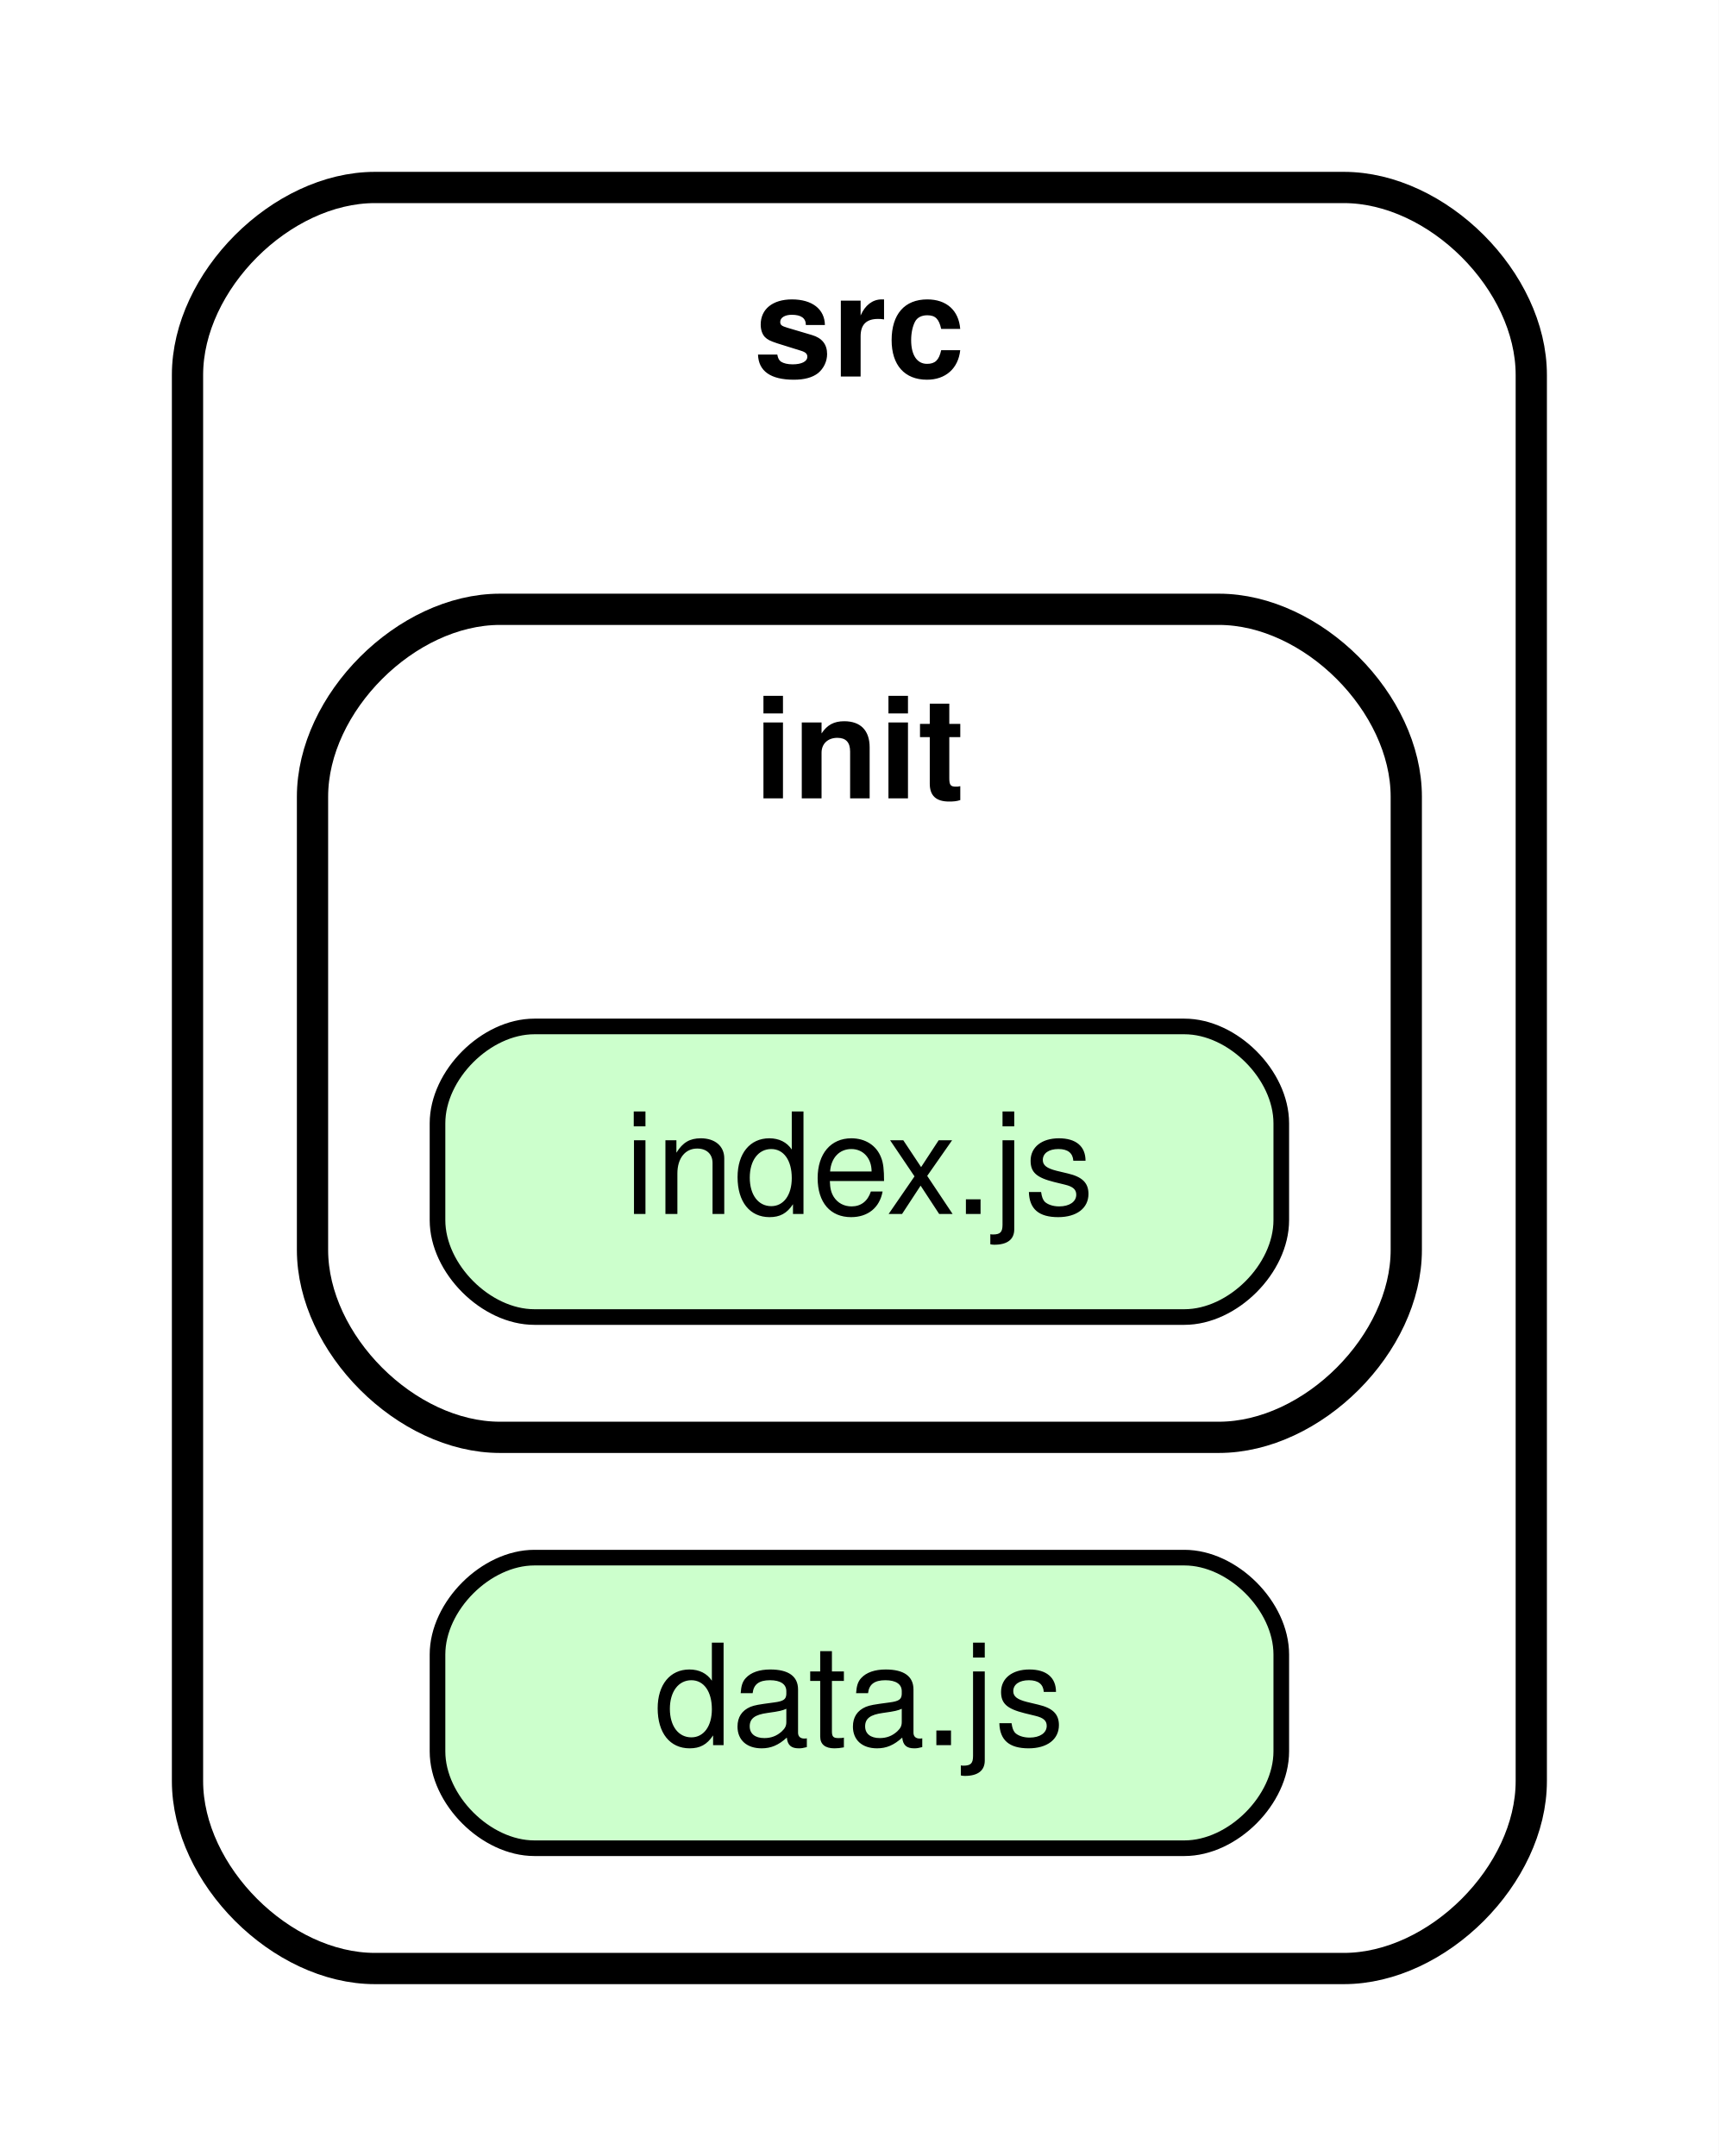
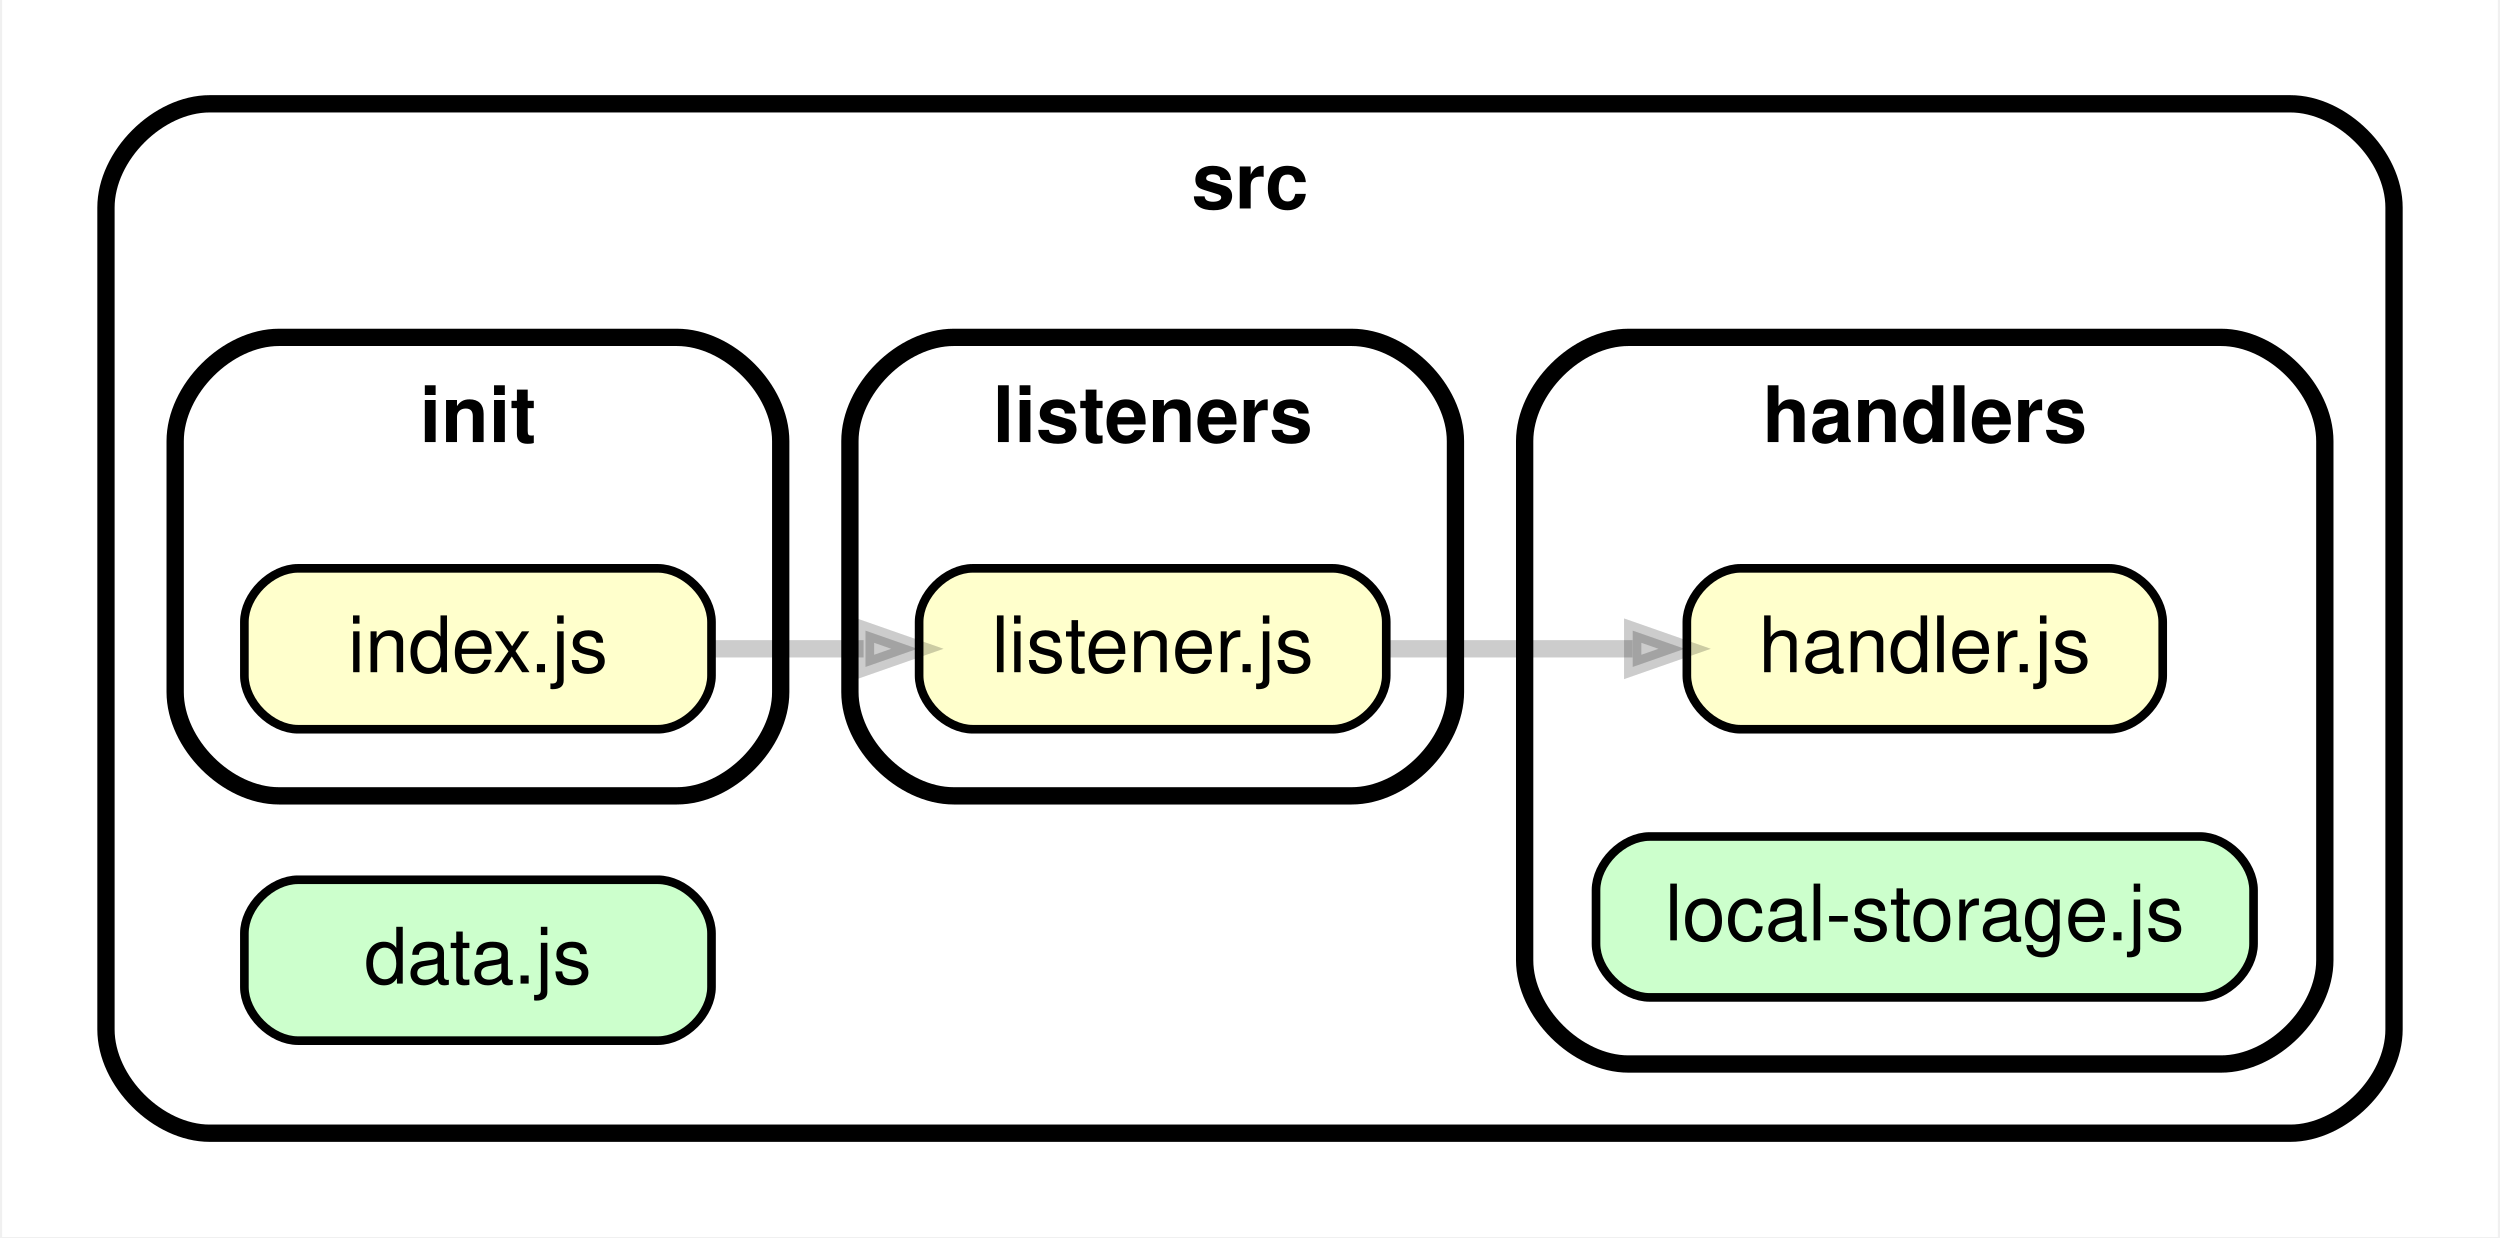
- <svg xmlns="http://www.w3.org/2000/svg" xmlns:xlink="http://www.w3.org/1999/xlink" width="110pt" height="138pt" viewBox="0.00 0.00 110.00 138.00">
-   <g id="graph0" class="graph" transform="scale(1 1) rotate(0) translate(4 134)">
-     <polygon fill="white" stroke="transparent" points="-4,4 -4,-134 106,-134 106,4 -4,4" />
+ <svg xmlns="http://www.w3.org/2000/svg" xmlns:xlink="http://www.w3.org/1999/xlink" width="289pt" height="143pt" viewBox="0.00 0.00 288.50 143.00">
+   <g id="graph0" class="graph" transform="scale(1 1) rotate(0) translate(4 139)">
+     <polygon fill="white" stroke="transparent" points="-4,4 -4,-139 284.5,-139 284.5,4 -4,4" />
    <g id="clust1" class="cluster">
-       <path fill="#ffffff" stroke="black" stroke-width="2" d="M20,-8C20,-8 82,-8 82,-8 88,-8 94,-14 94,-20 94,-20 94,-110 94,-110 94,-116 88,-122 82,-122 82,-122 20,-122 20,-122 14,-122 8,-116 8,-110 8,-110 8,-20 8,-20 8,-14 14,-8 20,-8" />
-       <text text-anchor="middle" x="51" y="-109.9" font-family="Helvetica,sans-Serif" font-weight="bold" font-size="9.00">src</text>
+       <path fill="#ffffff" stroke="black" stroke-width="2" d="M20,-8C20,-8 260.5,-8 260.5,-8 266.5,-8 272.5,-14 272.5,-20 272.5,-20 272.5,-115 272.5,-115 272.5,-121 266.5,-127 260.5,-127 260.5,-127 20,-127 20,-127 14,-127 8,-121 8,-115 8,-115 8,-20 8,-20 8,-14 14,-8 20,-8" />
+       <text text-anchor="middle" x="140.25" y="-114.9" font-family="Helvetica,sans-Serif" font-weight="bold" font-size="9.00">src</text>
    </g>
    <g id="clust2" class="cluster">
-       <path fill="#ffffff" stroke="black" stroke-width="2" d="M28,-42C28,-42 74,-42 74,-42 80,-42 86,-48 86,-54 86,-54 86,-83 86,-83 86,-89 80,-95 74,-95 74,-95 28,-95 28,-95 22,-95 16,-89 16,-83 16,-83 16,-54 16,-54 16,-48 22,-42 28,-42" />
-       <text text-anchor="middle" x="51" y="-82.9" font-family="Helvetica,sans-Serif" font-weight="bold" font-size="9.00">init</text>
+       <path fill="#ffffff" stroke="black" stroke-width="2" d="M184,-16C184,-16 252.5,-16 252.5,-16 258.5,-16 264.5,-22 264.5,-28 264.5,-28 264.5,-88 264.5,-88 264.5,-94 258.5,-100 252.5,-100 252.5,-100 184,-100 184,-100 178,-100 172,-94 172,-88 172,-88 172,-28 172,-28 172,-22 178,-16 184,-16" />
+       <text text-anchor="middle" x="218.25" y="-87.9" font-family="Helvetica,sans-Serif" font-weight="bold" font-size="9.00">handlers</text>
+     </g>
+     <g id="clust3" class="cluster">
+       <path fill="#ffffff" stroke="black" stroke-width="2" d="M28,-47C28,-47 74,-47 74,-47 80,-47 86,-53 86,-59 86,-59 86,-88 86,-88 86,-94 80,-100 74,-100 74,-100 28,-100 28,-100 22,-100 16,-94 16,-88 16,-88 16,-59 16,-59 16,-53 22,-47 28,-47" />
+       <text text-anchor="middle" x="51" y="-87.9" font-family="Helvetica,sans-Serif" font-weight="bold" font-size="9.00">init</text>
+     </g>
+     <g id="clust4" class="cluster">
+       <path fill="#ffffff" stroke="black" stroke-width="2" d="M106,-47C106,-47 152,-47 152,-47 158,-47 164,-53 164,-59 164,-59 164,-88 164,-88 164,-94 158,-100 152,-100 152,-100 106,-100 106,-100 100,-100 94,-94 94,-88 94,-88 94,-59 94,-59 94,-53 100,-47 106,-47" />
+       <text text-anchor="middle" x="129" y="-87.9" font-family="Helvetica,sans-Serif" font-weight="bold" font-size="9.00">listeners</text>
    </g>
    <g id="node1" class="node">
      <g id="a_node1">
        <a xlink:href="src/data.js" xlink:title="data.js">
-           <path fill="#ccffcc" stroke="black" d="M71.8,-34.3C71.8,-34.3 30.2,-34.3 30.2,-34.3 27.1,-34.3 24,-31.2 24,-28.1 24,-28.1 24,-21.9 24,-21.9 24,-18.8 27.1,-15.7 30.2,-15.7 30.2,-15.7 71.8,-15.7 71.8,-15.7 74.9,-15.7 78,-18.8 78,-21.9 78,-21.9 78,-28.1 78,-28.1 78,-31.2 74.9,-34.3 71.8,-34.3" />
-           <text text-anchor="middle" x="51" y="-22.3" font-family="Helvetica,sans-Serif" font-size="9.00">data.js</text>
+           <path fill="#ccffcc" stroke="black" d="M71.8,-37.3C71.8,-37.3 30.2,-37.3 30.2,-37.3 27.1,-37.3 24,-34.2 24,-31.1 24,-31.1 24,-24.9 24,-24.9 24,-21.8 27.1,-18.7 30.2,-18.7 30.2,-18.7 71.8,-18.7 71.8,-18.7 74.9,-18.7 78,-21.8 78,-24.9 78,-24.9 78,-31.1 78,-31.1 78,-34.2 74.9,-37.3 71.8,-37.3" />
+           <text text-anchor="middle" x="51" y="-25.3" font-family="Helvetica,sans-Serif" font-size="9.00">data.js</text>
        </a>
      </g>
    </g>
    <g id="node2" class="node">
      <g id="a_node2">
-         <a xlink:href="src/init/index.js" xlink:title="index.js">
-           <path fill="#ccffcc" stroke="black" d="M71.8,-68.3C71.8,-68.3 30.2,-68.3 30.2,-68.3 27.1,-68.3 24,-65.2 24,-62.1 24,-62.1 24,-55.9 24,-55.9 24,-52.8 27.1,-49.7 30.2,-49.7 30.2,-49.7 71.8,-49.7 71.8,-49.7 74.9,-49.7 78,-52.8 78,-55.9 78,-55.9 78,-62.1 78,-62.1 78,-65.2 74.9,-68.3 71.8,-68.3" />
-           <text text-anchor="middle" x="51" y="-56.3" font-family="Helvetica,sans-Serif" font-size="9.00">index.js</text>
+         <a xlink:href="src/handlers/handler.js" xlink:title="handler.js">
+           <path fill="#ffffcc" stroke="black" d="M239.56,-73.3C239.56,-73.3 196.95,-73.3 196.95,-73.3 193.85,-73.3 190.75,-70.2 190.75,-67.1 190.75,-67.1 190.75,-60.9 190.75,-60.9 190.75,-57.8 193.85,-54.7 196.95,-54.7 196.95,-54.7 239.56,-54.7 239.56,-54.7 242.66,-54.7 245.76,-57.8 245.76,-60.9 245.76,-60.9 245.76,-67.1 245.76,-67.1 245.76,-70.2 242.66,-73.3 239.56,-73.3" />
+           <text text-anchor="middle" x="218.25" y="-61.3" font-family="Helvetica,sans-Serif" font-size="9.00">handler.js</text>
        </a>
      </g>
    </g>
+     <g id="node3" class="node">
+       <g id="a_node3">
+         <a xlink:href="src/handlers/local-storage.js" xlink:title="local-storage.js">
+           <path fill="#ccffcc" stroke="black" d="M250.06,-42.3C250.06,-42.3 186.45,-42.3 186.45,-42.3 183.35,-42.3 180.25,-39.2 180.25,-36.1 180.25,-36.1 180.25,-29.9 180.25,-29.9 180.25,-26.8 183.35,-23.7 186.45,-23.7 186.45,-23.7 250.06,-23.7 250.06,-23.7 253.16,-23.7 256.26,-26.8 256.26,-29.9 256.26,-29.9 256.26,-36.1 256.26,-36.1 256.26,-39.2 253.16,-42.3 250.06,-42.3" />
+           <text text-anchor="middle" x="218.25" y="-30.3" font-family="Helvetica,sans-Serif" font-size="9.00">local-storage.js</text>
+         </a>
+       </g>
+     </g>
+     <g id="node4" class="node">
+       <g id="a_node4">
+         <a xlink:href="src/init/index.js" xlink:title="index.js">
+           <path fill="#ffffcc" stroke="black" d="M71.8,-73.3C71.8,-73.3 30.2,-73.3 30.2,-73.3 27.1,-73.3 24,-70.2 24,-67.1 24,-67.1 24,-60.9 24,-60.9 24,-57.8 27.1,-54.7 30.2,-54.7 30.2,-54.7 71.8,-54.7 71.8,-54.7 74.9,-54.7 78,-57.8 78,-60.9 78,-60.9 78,-67.1 78,-67.1 78,-70.2 74.9,-73.3 71.8,-73.3" />
+           <text text-anchor="middle" x="51" y="-61.3" font-family="Helvetica,sans-Serif" font-size="9.00">index.js</text>
+         </a>
+       </g>
+     </g>
+     <g id="node5" class="node">
+       <g id="a_node5">
+         <a xlink:href="src/listeners/listener.js" xlink:title="listener.js">
+           <path fill="#ffffcc" stroke="black" d="M149.8,-73.3C149.8,-73.3 108.2,-73.3 108.2,-73.3 105.1,-73.3 102,-70.2 102,-67.1 102,-67.1 102,-60.9 102,-60.9 102,-57.8 105.1,-54.7 108.2,-54.7 108.2,-54.7 149.8,-54.7 149.8,-54.7 152.9,-54.7 156,-57.8 156,-60.9 156,-60.9 156,-67.1 156,-67.1 156,-70.2 152.9,-73.3 149.8,-73.3" />
+           <text text-anchor="middle" x="129" y="-61.3" font-family="Helvetica,sans-Serif" font-size="9.00">listener.js</text>
+         </a>
+       </g>
+     </g>
+     <g id="edge1" class="edge">
+       <path fill="none" stroke="#000000" stroke-width="2" stroke-opacity="0.2" d="M78.15,-64C83.77,-64 89.76,-64 95.58,-64" />
+       <polygon fill="#000000" fill-opacity="0.2" stroke="#000000" stroke-width="2" stroke-opacity="0.2" points="95.8,-66.1 101.8,-64 95.8,-61.9 95.8,-66.1" />
+     </g>
+     <g id="edge2" class="edge">
+       <path fill="none" stroke="#000000" stroke-width="2" stroke-opacity="0.2" d="M156.18,-64C165.07,-64 175.13,-64 184.47,-64" />
+       <polygon fill="#000000" fill-opacity="0.2" stroke="#000000" stroke-width="2" stroke-opacity="0.2" points="184.49,-66.1 190.49,-64 184.49,-61.9 184.49,-66.1" />
+     </g>
  </g>
</svg>
